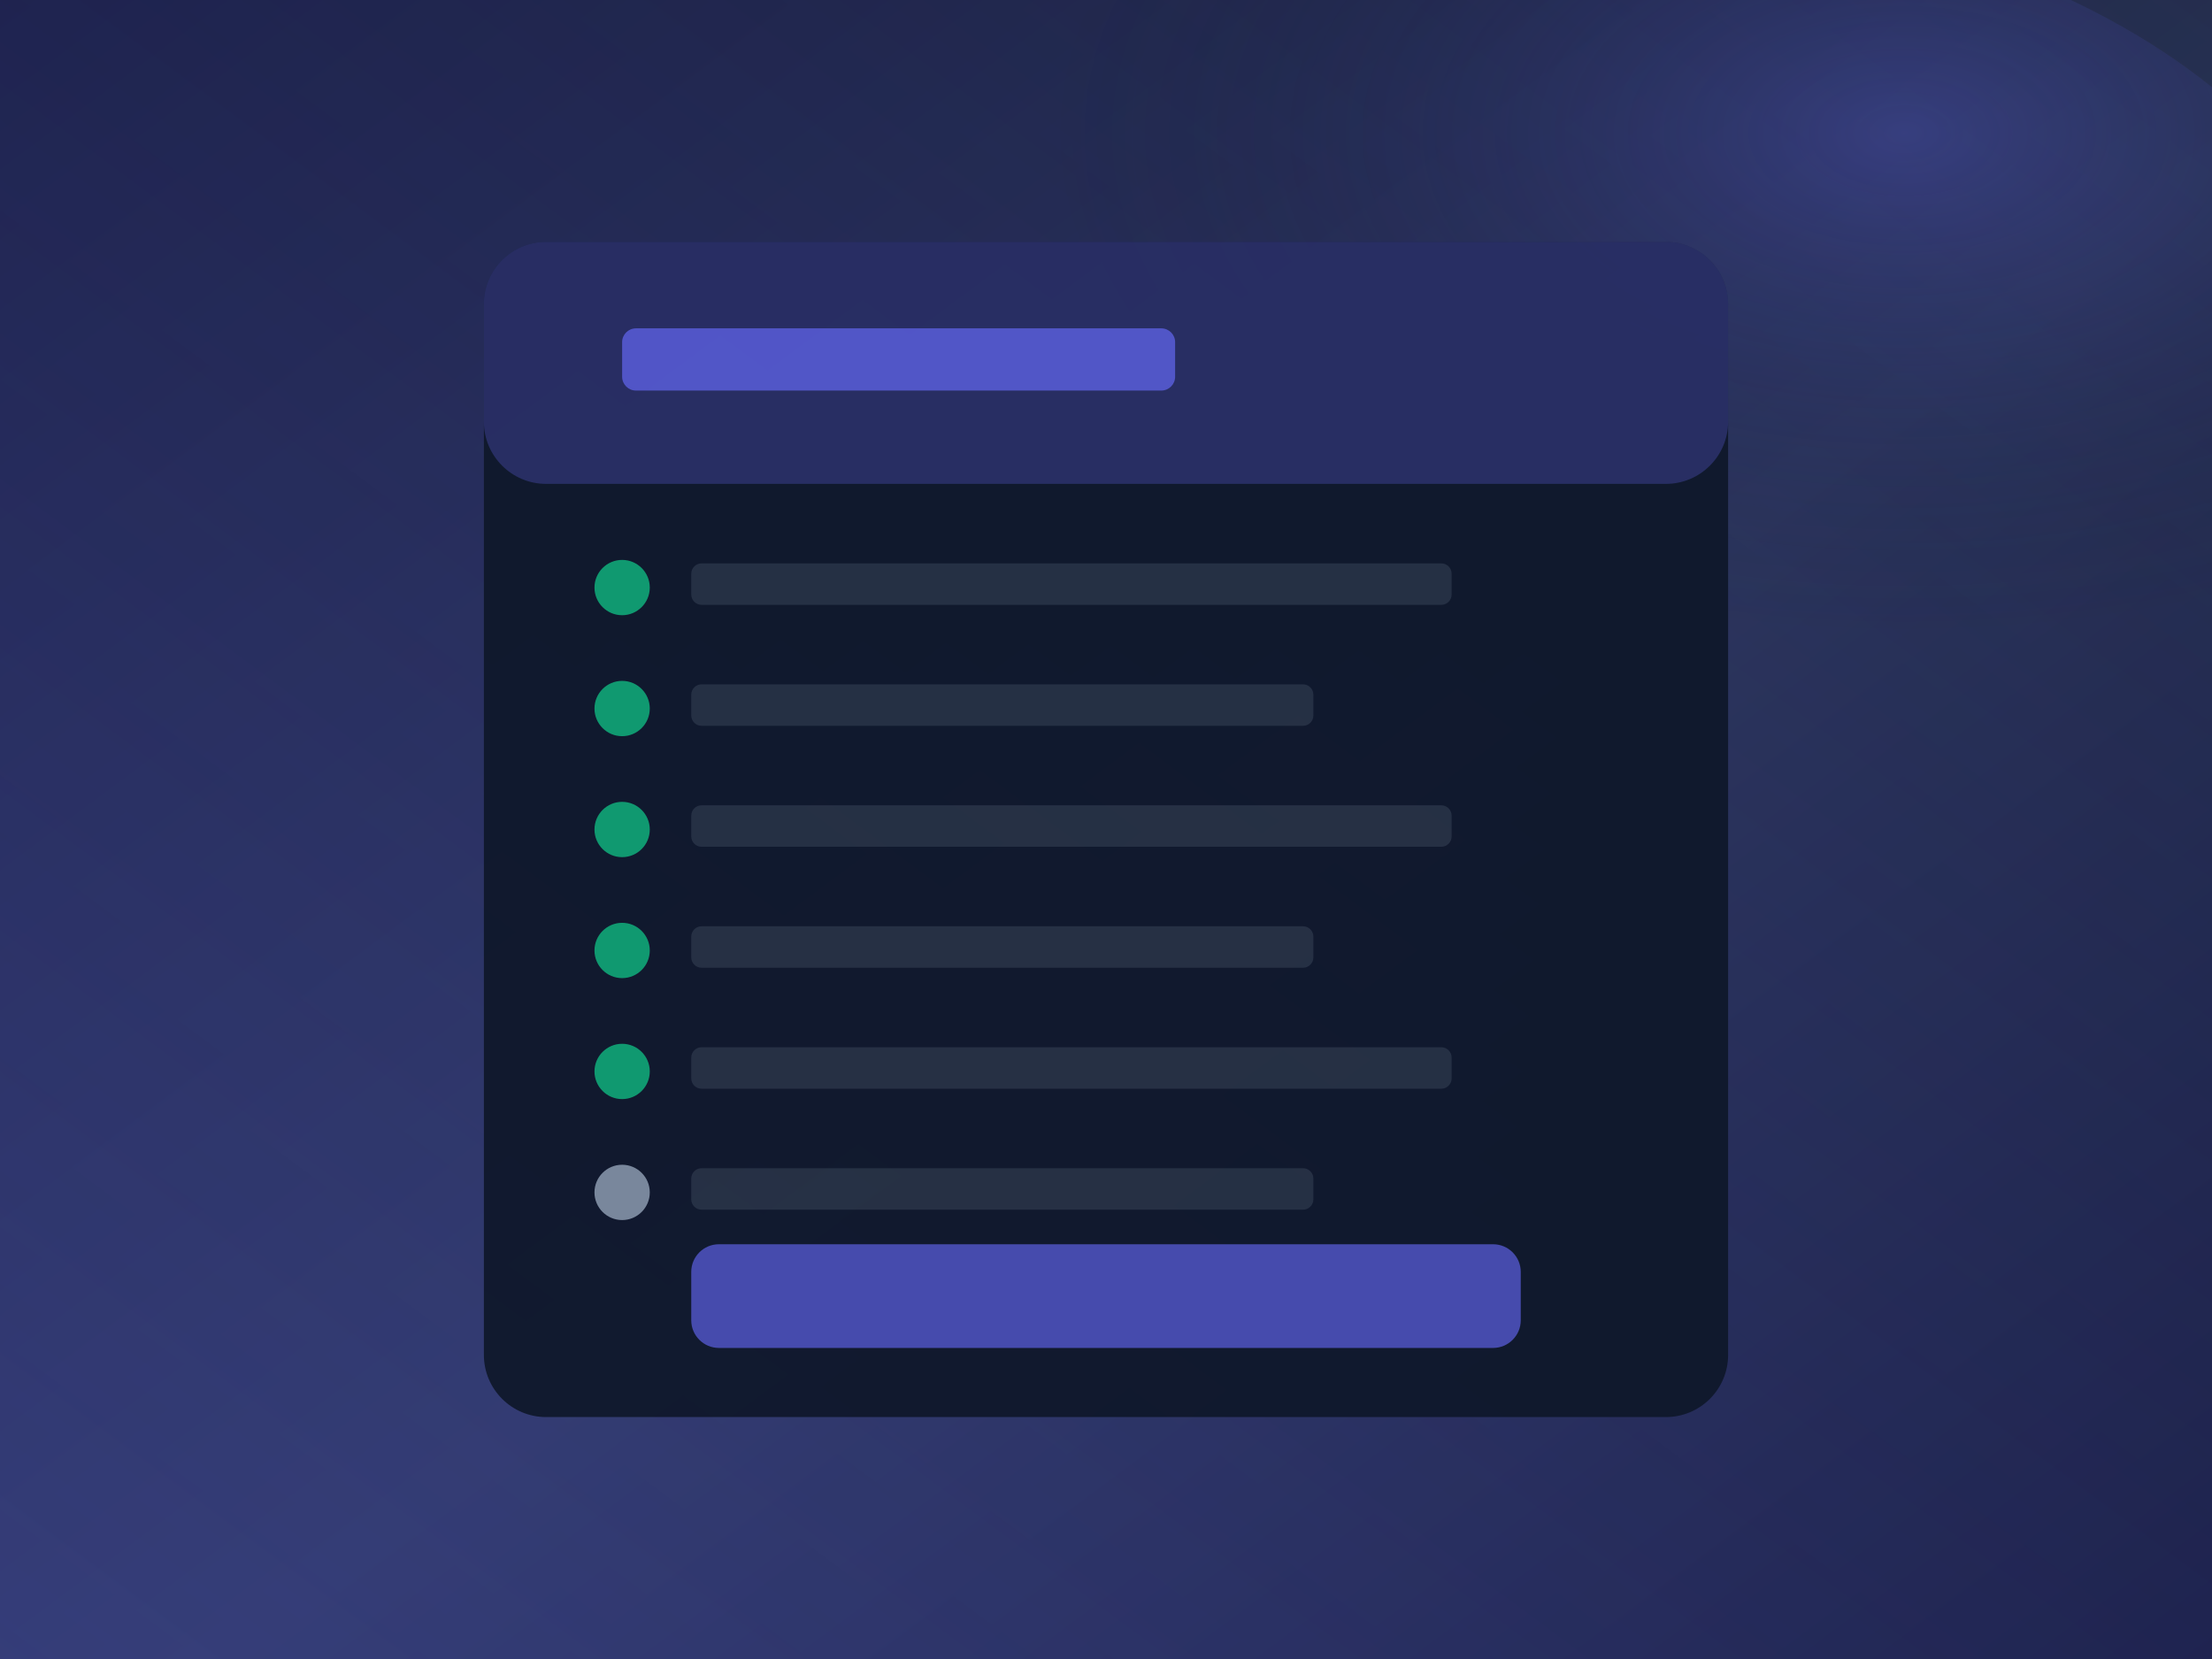
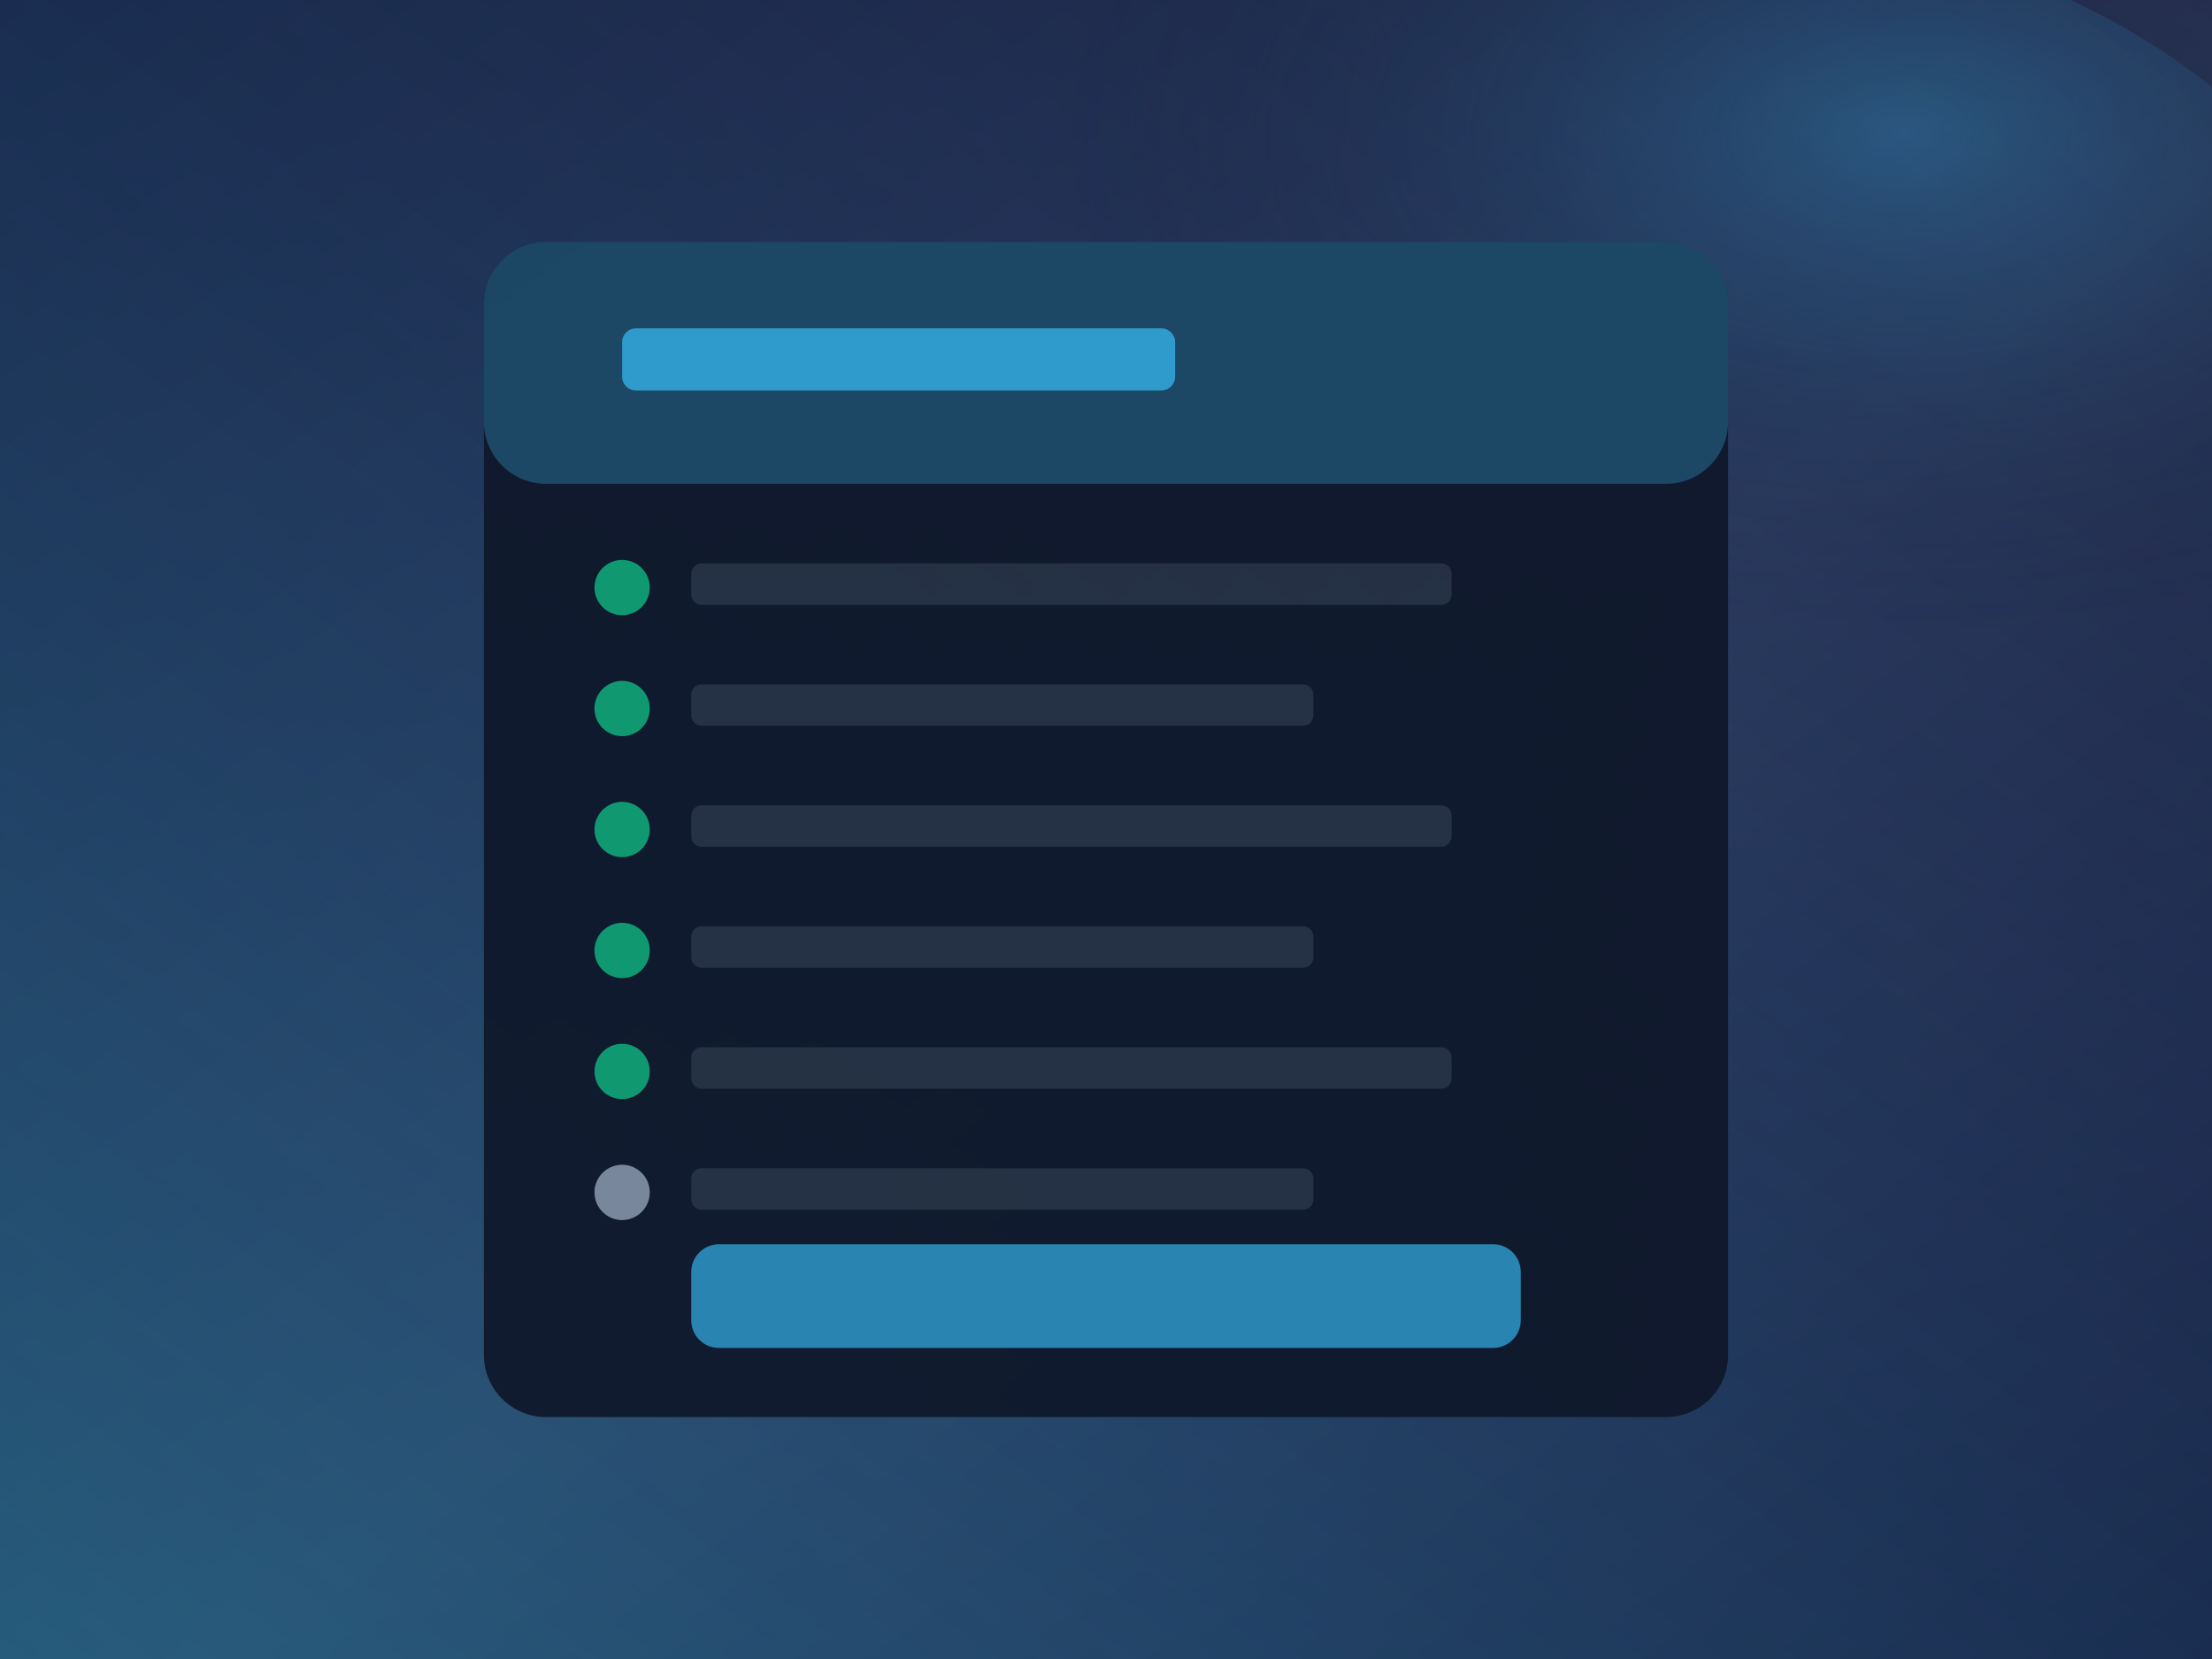
<svg xmlns="http://www.w3.org/2000/svg" width="640" height="480" viewBox="0 0 640 480" role="img" aria-hidden="true">
  <defs>
-     <linearGradient id="g_0adf953c" x1="0%" y1="0%" x2="100%" y2="100%">
+     <linearGradient id="g_0ff08bf3" x1="0%" y1="0%" x2="100%" y2="100%">
      <stop offset="0%" stop-color="#0A0F1E" />
      <stop offset="55%" stop-color="#1E293B" />
      <stop offset="100%" stop-color="#0A0F1E" />
    </linearGradient>
-     <linearGradient id="g_009d48ad" x1="0%" y1="100%" x2="100%" y2="0%">
-       <stop offset="0%" stop-color="#6366F1" stop-opacity="0.35" />
+     <linearGradient id="g_23cf02c8" x1="0%" y1="100%" x2="100%" y2="0%">
+       <stop offset="0%" stop-color="#38BDF8" stop-opacity="0.35" />
      <stop offset="100%" stop-color="#6366F1" stop-opacity="0.12" />
    </linearGradient>
-     <radialGradient id="r_g_0adf953c" cx="70%" cy="25%" r="55%">
-       <stop offset="0%" stop-color="#6366F1" stop-opacity="0.28" />
+     <radialGradient id="r_g_0ff08bf3" cx="70%" cy="25%" r="55%">
+       <stop offset="0%" stop-color="#38BDF8" stop-opacity="0.28" />
      <stop offset="100%" stop-color="#0A0F1E" stop-opacity="0" />
    </radialGradient>
-     <filter id="soft_g_0adf953c" x="-20%" y="-20%" width="140%" height="140%">
+     <filter id="soft_g_0ff08bf3" x="-20%" y="-20%" width="140%" height="140%">
      <feGaussianBlur stdDeviation="8" />
    </filter>
  </defs>
-   <rect width="640" height="480" fill="url(#g_0adf953c)" />
-   <rect width="640" height="480" fill="url(#g_009d48ad)" />
-   <ellipse cx="460" cy="105" rx="224" ry="134" fill="url(#r_g_0adf953c)" />
+   <rect width="640" height="480" fill="url(#g_0ff08bf3)" />
+   <rect width="640" height="480" fill="url(#g_23cf02c8)" />
+   <ellipse cx="460" cy="105" rx="224" ry="134" fill="url(#r_g_0ff08bf3)" />
  <rect x="140" y="70" width="360" height="340" rx="18" fill="rgba(15,23,42,0.92)" opacity="1" />
-   <rect x="140" y="70" width="360" height="70" rx="18" fill="#6366F1" opacity="0.28" />
-   <rect x="180" y="95" width="160" height="18" rx="4" fill="#6366F1" opacity="0.7" />
+   <rect x="140" y="70" width="360" height="70" rx="18" fill="#38BDF8" opacity="0.28" />
+   <rect x="180" y="95" width="160" height="18" rx="4" fill="#38BDF8" opacity="0.7" />
  <circle cx="180" cy="170" r="8" fill="#10B981" opacity="0.8" />
  <rect x="200" y="163" width="220" height="12" rx="3" fill="rgba(148,163,184,0.3)" opacity="0.55" />
  <circle cx="180" cy="205" r="8" fill="#10B981" opacity="0.8" />
  <rect x="200" y="198" width="180" height="12" rx="3" fill="rgba(148,163,184,0.3)" opacity="0.55" />
  <circle cx="180" cy="240" r="8" fill="#10B981" opacity="0.8" />
  <rect x="200" y="233" width="220" height="12" rx="3" fill="rgba(148,163,184,0.3)" opacity="0.55" />
  <circle cx="180" cy="275" r="8" fill="#10B981" opacity="0.8" />
  <rect x="200" y="268" width="180" height="12" rx="3" fill="rgba(148,163,184,0.3)" opacity="0.55" />
  <circle cx="180" cy="310" r="8" fill="#10B981" opacity="0.8" />
  <rect x="200" y="303" width="220" height="12" rx="3" fill="rgba(148,163,184,0.3)" opacity="0.55" />
  <circle cx="180" cy="345" r="8" fill="#94A3B8" opacity="0.8" />
  <rect x="200" y="338" width="180" height="12" rx="3" fill="rgba(148,163,184,0.3)" opacity="0.55" />
-   <rect x="200" y="360" width="240" height="30" rx="8" fill="#6366F1" opacity="0.65" />
+   <rect x="200" y="360" width="240" height="30" rx="8" fill="#38BDF8" opacity="0.65" />
</svg>
